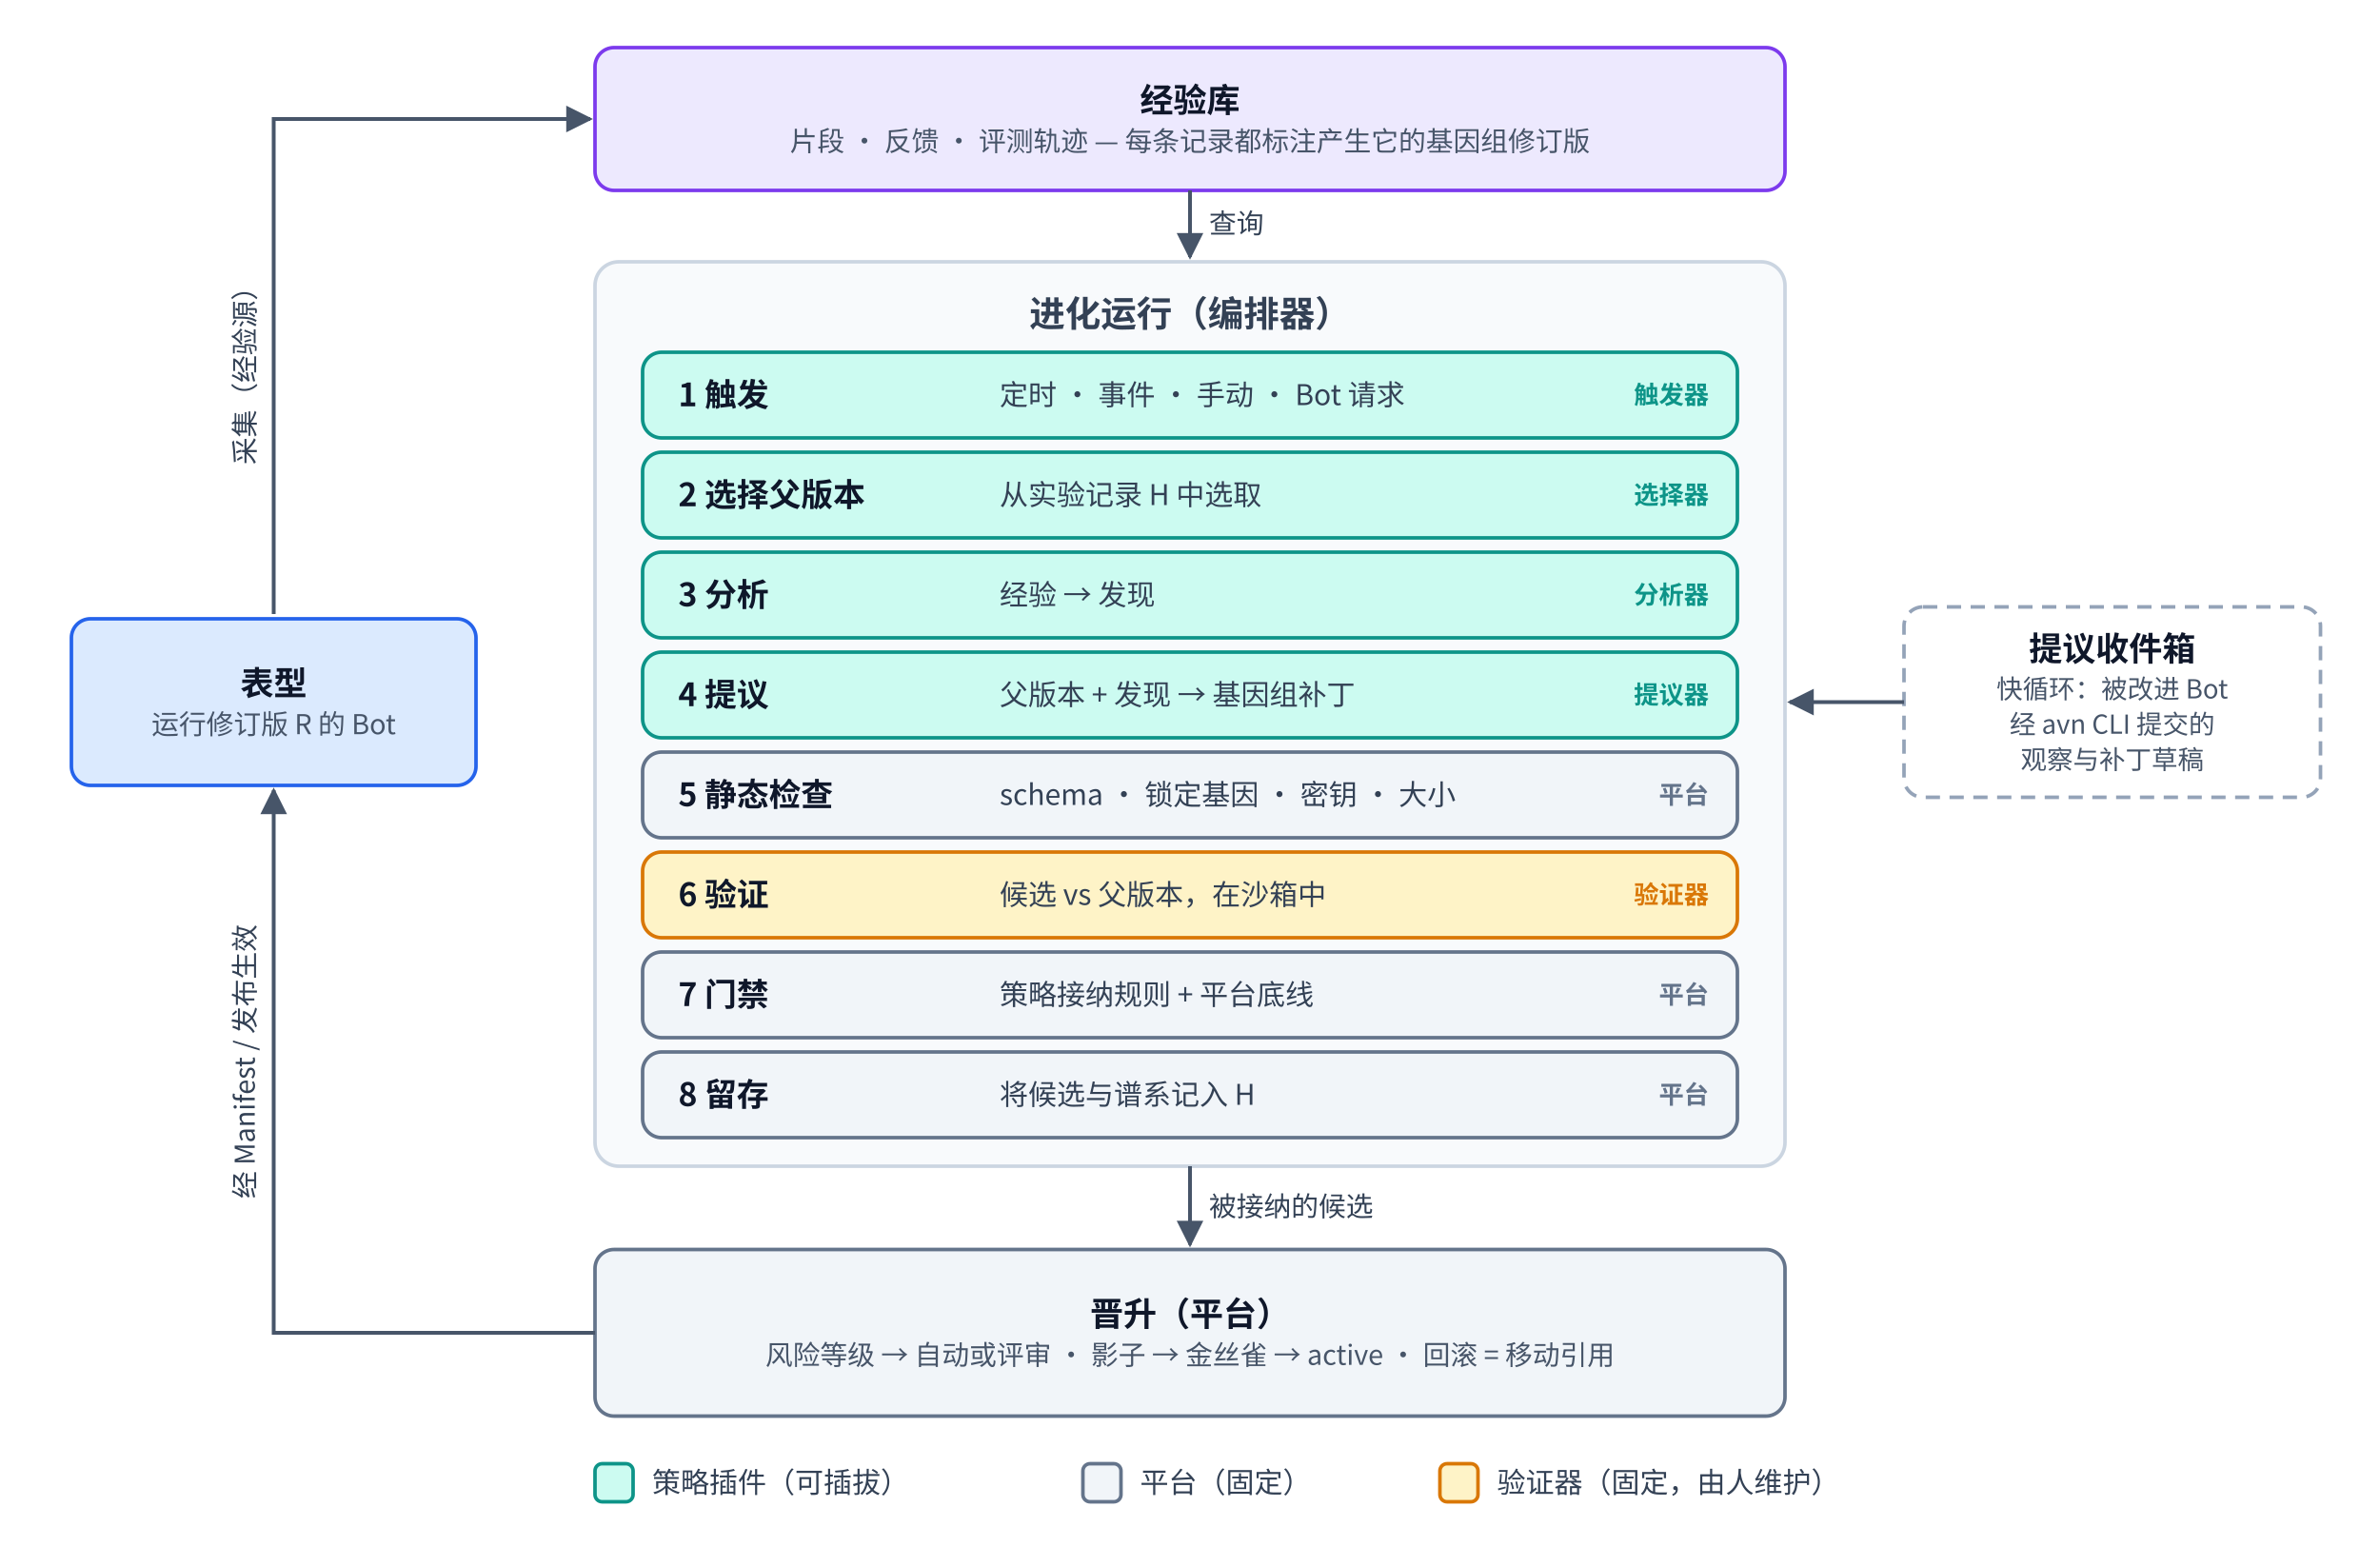
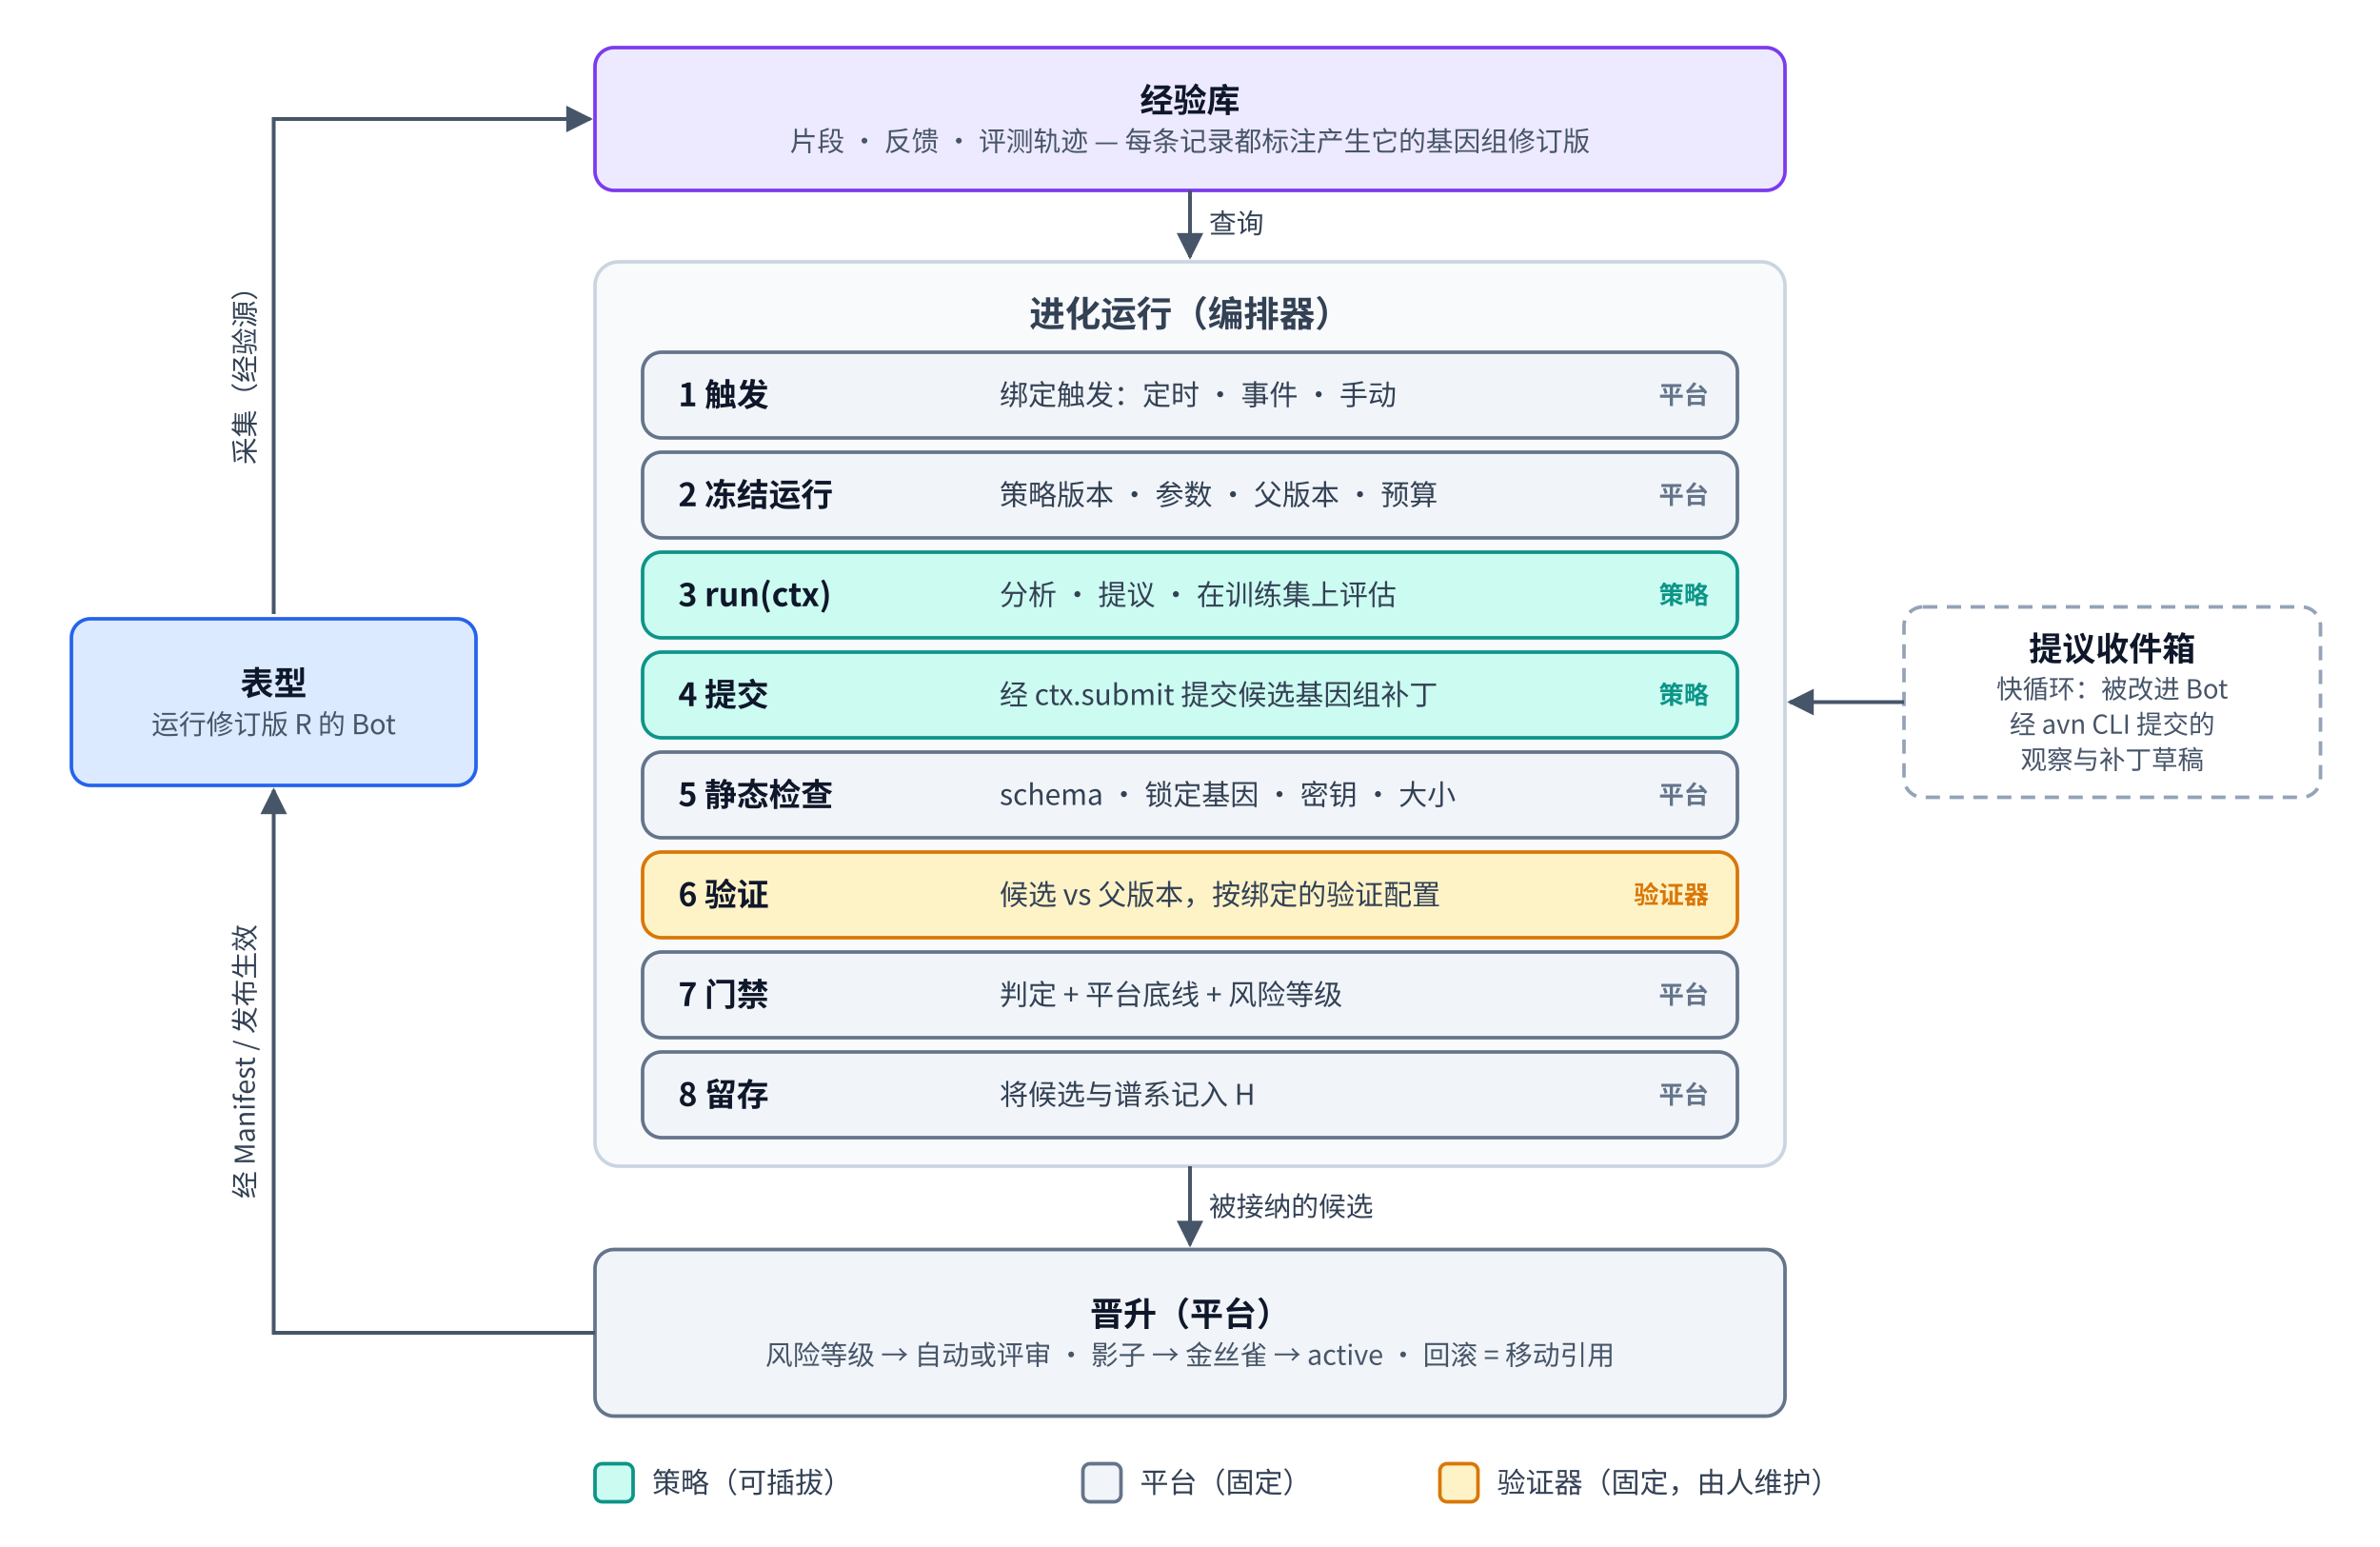
<svg xmlns="http://www.w3.org/2000/svg" width="1000" height="650" viewBox="0 0 1000 650" font-family="'PingFang SC','Hiragino Sans GB','Microsoft YaHei','Noto Sans CJK SC','Source Han Sans SC',system-ui,-apple-system,'Segoe UI',Roboto,'Helvetica Neue',Arial,sans-serif" role="img" aria-label="第 2 层改进循环与快循环收件箱">
  <defs>
    <marker id="ah" viewBox="0 0 10 10" refX="9" refY="5" markerWidth="7" markerHeight="7" orient="auto-start-reverse">
      <path d="M0 0 L10 5 L0 10 z" fill="#475569" />
    </marker>
    <marker id="ahl" viewBox="0 0 10 10" refX="9" refY="5" markerWidth="6" markerHeight="6" orient="auto-start-reverse">
      <path d="M0 0 L10 5 L0 10 z" fill="#94a3b8" />
    </marker>
  </defs>
  <rect width="1000" height="650" fill="#ffffff" />
  <rect x="250" y="20" width="500" height="60" rx="8" fill="#ede9fe" stroke="#7c3aed" stroke-width="1.5" />
  <text x="500.0" y="42.237" font-size="14" font-weight="600" fill="#0f172a" text-anchor="middle" dominant-baseline="middle">经验库</text>
  <text x="500.0" y="59.45" font-size="11.5" font-weight="400" fill="#475569" text-anchor="middle" dominant-baseline="middle">片段 · 反馈 · 评测轨迹 — 每条记录都标注产生它的基因组修订版</text>
  <rect x="30" y="260" width="170" height="70" rx="8" fill="#dbeafe" stroke="#2563eb" stroke-width="1.5" />
  <text x="115.0" y="287.238" font-size="14" font-weight="600" fill="#0f172a" text-anchor="middle" dominant-baseline="middle">表型</text>
  <text x="115.0" y="304.45" font-size="11.5" font-weight="400" fill="#475569" text-anchor="middle" dominant-baseline="middle">运行修订版 R 的 Bot</text>
  <rect x="250" y="110" width="500" height="380" rx="10" fill="#f8fafc" stroke="#cbd5e1" stroke-width="1.5" />
  <text x="500" y="132" font-size="15" font-weight="700" fill="#334155" text-anchor="middle" dominant-baseline="middle">进化运行（编排器）</text>
-   <rect x="270" y="148" width="460" height="36" rx="8" fill="#ccfbf1" stroke="#0d9488" stroke-width="1.5" />
+   <rect x="270" y="148" width="460" height="36" rx="8" fill="#f1f5f9" stroke="#64748b" stroke-width="1.5" />
  <text x="285" y="166" font-size="13.5" font-weight="600" fill="#0f172a" text-anchor="start" dominant-baseline="middle">1  触发</text>
-   <text x="420" y="166" font-size="12" font-weight="400" fill="#334155" text-anchor="start" dominant-baseline="middle">定时 · 事件 · 手动 · Bot 请求</text>
-   <text x="718" y="166" font-size="10.5" font-weight="700" fill="#0d9488" text-anchor="end" dominant-baseline="middle">触发器</text>
-   <rect x="270" y="190" width="460" height="36" rx="8" fill="#ccfbf1" stroke="#0d9488" stroke-width="1.5" />
-   <text x="285" y="208" font-size="13.5" font-weight="600" fill="#0f172a" text-anchor="start" dominant-baseline="middle">2  选择父版本</text>
-   <text x="420" y="208" font-size="12" font-weight="400" fill="#334155" text-anchor="start" dominant-baseline="middle">从实验记录 H 中选取</text>
-   <text x="718" y="208" font-size="10.5" font-weight="700" fill="#0d9488" text-anchor="end" dominant-baseline="middle">选择器</text>
+   <text x="420" y="166" font-size="12" font-weight="400" fill="#334155" text-anchor="start" dominant-baseline="middle">绑定触发：定时 · 事件 · 手动</text>
+   <text x="718" y="166" font-size="10.5" font-weight="700" fill="#64748b" text-anchor="end" dominant-baseline="middle">平台</text>
+   <rect x="270" y="190" width="460" height="36" rx="8" fill="#f1f5f9" stroke="#64748b" stroke-width="1.5" />
+   <text x="285" y="208" font-size="13.5" font-weight="600" fill="#0f172a" text-anchor="start" dominant-baseline="middle">2  冻结运行</text>
+   <text x="420" y="208" font-size="12" font-weight="400" fill="#334155" text-anchor="start" dominant-baseline="middle">策略版本 · 参数 · 父版本 · 预算</text>
+   <text x="718" y="208" font-size="10.5" font-weight="700" fill="#64748b" text-anchor="end" dominant-baseline="middle">平台</text>
  <rect x="270" y="232" width="460" height="36" rx="8" fill="#ccfbf1" stroke="#0d9488" stroke-width="1.5" />
-   <text x="285" y="250" font-size="13.5" font-weight="600" fill="#0f172a" text-anchor="start" dominant-baseline="middle">3  分析</text>
-   <text x="420" y="250" font-size="12" font-weight="400" fill="#334155" text-anchor="start" dominant-baseline="middle">经验 → 发现</text>
-   <text x="718" y="250" font-size="10.5" font-weight="700" fill="#0d9488" text-anchor="end" dominant-baseline="middle">分析器</text>
+   <text x="285" y="250" font-size="13.5" font-weight="600" fill="#0f172a" text-anchor="start" dominant-baseline="middle">3  run(ctx)</text>
+   <text x="420" y="250" font-size="12" font-weight="400" fill="#334155" text-anchor="start" dominant-baseline="middle">分析 · 提议 · 在训练集上评估</text>
+   <text x="718" y="250" font-size="10.5" font-weight="700" fill="#0d9488" text-anchor="end" dominant-baseline="middle">策略</text>
  <rect x="270" y="274" width="460" height="36" rx="8" fill="#ccfbf1" stroke="#0d9488" stroke-width="1.5" />
-   <text x="285" y="292" font-size="13.5" font-weight="600" fill="#0f172a" text-anchor="start" dominant-baseline="middle">4  提议</text>
-   <text x="420" y="292" font-size="12" font-weight="400" fill="#334155" text-anchor="start" dominant-baseline="middle">父版本 + 发现 → 基因组补丁</text>
-   <text x="718" y="292" font-size="10.5" font-weight="700" fill="#0d9488" text-anchor="end" dominant-baseline="middle">提议器</text>
+   <text x="285" y="292" font-size="13.5" font-weight="600" fill="#0f172a" text-anchor="start" dominant-baseline="middle">4  提交</text>
+   <text x="420" y="292" font-size="12" font-weight="400" fill="#334155" text-anchor="start" dominant-baseline="middle">经 ctx.submit 提交候选基因组补丁</text>
+   <text x="718" y="292" font-size="10.5" font-weight="700" fill="#0d9488" text-anchor="end" dominant-baseline="middle">策略</text>
  <rect x="270" y="316" width="460" height="36" rx="8" fill="#f1f5f9" stroke="#64748b" stroke-width="1.5" />
  <text x="285" y="334" font-size="13.5" font-weight="600" fill="#0f172a" text-anchor="start" dominant-baseline="middle">5  静态检查</text>
  <text x="420" y="334" font-size="12" font-weight="400" fill="#334155" text-anchor="start" dominant-baseline="middle">schema · 锁定基因 · 密钥 · 大小</text>
  <text x="718" y="334" font-size="10.5" font-weight="700" fill="#64748b" text-anchor="end" dominant-baseline="middle">平台</text>
  <rect x="270" y="358" width="460" height="36" rx="8" fill="#fef3c7" stroke="#d97706" stroke-width="1.5" />
  <text x="285" y="376" font-size="13.5" font-weight="600" fill="#0f172a" text-anchor="start" dominant-baseline="middle">6  验证</text>
-   <text x="420" y="376" font-size="12" font-weight="400" fill="#334155" text-anchor="start" dominant-baseline="middle">候选 vs 父版本，在沙箱中</text>
+   <text x="420" y="376" font-size="12" font-weight="400" fill="#334155" text-anchor="start" dominant-baseline="middle">候选 vs 父版本，按绑定的验证配置</text>
  <text x="718" y="376" font-size="10.5" font-weight="700" fill="#d97706" text-anchor="end" dominant-baseline="middle">验证器</text>
  <rect x="270" y="400" width="460" height="36" rx="8" fill="#f1f5f9" stroke="#64748b" stroke-width="1.5" />
  <text x="285" y="418" font-size="13.5" font-weight="600" fill="#0f172a" text-anchor="start" dominant-baseline="middle">7  门禁</text>
-   <text x="420" y="418" font-size="12" font-weight="400" fill="#334155" text-anchor="start" dominant-baseline="middle">策略接纳规则 + 平台底线</text>
+   <text x="420" y="418" font-size="12" font-weight="400" fill="#334155" text-anchor="start" dominant-baseline="middle">判定 + 平台底线 + 风险等级</text>
  <text x="718" y="418" font-size="10.5" font-weight="700" fill="#64748b" text-anchor="end" dominant-baseline="middle">平台</text>
  <rect x="270" y="442" width="460" height="36" rx="8" fill="#f1f5f9" stroke="#64748b" stroke-width="1.5" />
  <text x="285" y="460" font-size="13.5" font-weight="600" fill="#0f172a" text-anchor="start" dominant-baseline="middle">8  留存</text>
  <text x="420" y="460" font-size="12" font-weight="400" fill="#334155" text-anchor="start" dominant-baseline="middle">将候选与谱系记入 H</text>
  <text x="718" y="460" font-size="10.5" font-weight="700" fill="#64748b" text-anchor="end" dominant-baseline="middle">平台</text>
  <rect x="250" y="525" width="500" height="70" rx="8" fill="#f1f5f9" stroke="#64748b" stroke-width="1.5" />
  <text x="500.0" y="552.238" font-size="14" font-weight="600" fill="#0f172a" text-anchor="middle" dominant-baseline="middle">晋升（平台）</text>
  <text x="500.0" y="569.45" font-size="11.5" font-weight="400" fill="#475569" text-anchor="middle" dominant-baseline="middle">风险等级 → 自动或评审  ·  影子 → 金丝雀 → active  ·  回滚 = 移动引用</text>
  <rect x="800" y="255" width="175" height="80" rx="8" fill="#ffffff" stroke="#94a3b8" stroke-width="1.5" stroke-dasharray="6 4" />
  <text x="887.5" y="272.725" font-size="14" font-weight="600" fill="#0f172a" text-anchor="middle" dominant-baseline="middle">提议收件箱</text>
  <text x="887.5" y="289.6" font-size="11" font-weight="400" fill="#475569" text-anchor="middle" dominant-baseline="middle">快循环：被改进 Bot</text>
  <text x="887.5" y="304.45" font-size="11" font-weight="400" fill="#475569" text-anchor="middle" dominant-baseline="middle">经 avn CLI 提交的</text>
  <text x="887.5" y="319.3" font-size="11" font-weight="400" fill="#475569" text-anchor="middle" dominant-baseline="middle">观察与补丁草稿</text>
  <path d="M 115 258 L 115 50 L 248 50" fill="none" stroke="#475569" stroke-width="1.6" marker-end="url(#ah)" />
  <text x="103" y="155" font-size="11.5" font-weight="400" fill="#334155" text-anchor="middle" dominant-baseline="middle" transform="rotate(-90 103 155)">采集（经验源）</text>
  <path d="M 500 80 L 500 108" fill="none" stroke="#475569" stroke-width="1.6" marker-end="url(#ah)" />
  <text x="508" y="94" font-size="11.5" font-weight="400" fill="#334155" text-anchor="start" dominant-baseline="middle">查询</text>
  <path d="M 500 490 L 500 523" fill="none" stroke="#475569" stroke-width="1.6" marker-end="url(#ah)" />
  <text x="508" y="507" font-size="11.5" font-weight="400" fill="#334155" text-anchor="start" dominant-baseline="middle">被接纳的候选</text>
  <path d="M 250 560 L 115 560 L 115 332" fill="none" stroke="#475569" stroke-width="1.6" marker-end="url(#ah)" />
  <text x="103" y="446" font-size="11.5" font-weight="400" fill="#334155" text-anchor="middle" dominant-baseline="middle" transform="rotate(-90 103 446)">经 Manifest / 发布生效</text>
  <path d="M 800 295 L 752 295" fill="none" stroke="#475569" stroke-width="1.6" marker-end="url(#ah)" />
  <rect x="250" y="615" width="16" height="16" rx="3" fill="#ccfbf1" stroke="#0d9488" stroke-width="1.5" />
-   <text x="274" y="623" font-size="12" font-weight="400" fill="#334155" text-anchor="start" dominant-baseline="middle">策略插件（可插拔）</text>
+   <text x="274" y="623" font-size="12" font-weight="400" fill="#334155" text-anchor="start" dominant-baseline="middle">策略（可插拔）</text>
  <rect x="455" y="615" width="16" height="16" rx="3" fill="#f1f5f9" stroke="#64748b" stroke-width="1.5" />
  <text x="479" y="623" font-size="12" font-weight="400" fill="#334155" text-anchor="start" dominant-baseline="middle">平台（固定）</text>
  <rect x="605" y="615" width="16" height="16" rx="3" fill="#fef3c7" stroke="#d97706" stroke-width="1.5" />
  <text x="629" y="623" font-size="12" font-weight="400" fill="#334155" text-anchor="start" dominant-baseline="middle">验证器（固定，由人维护）</text>
</svg>
